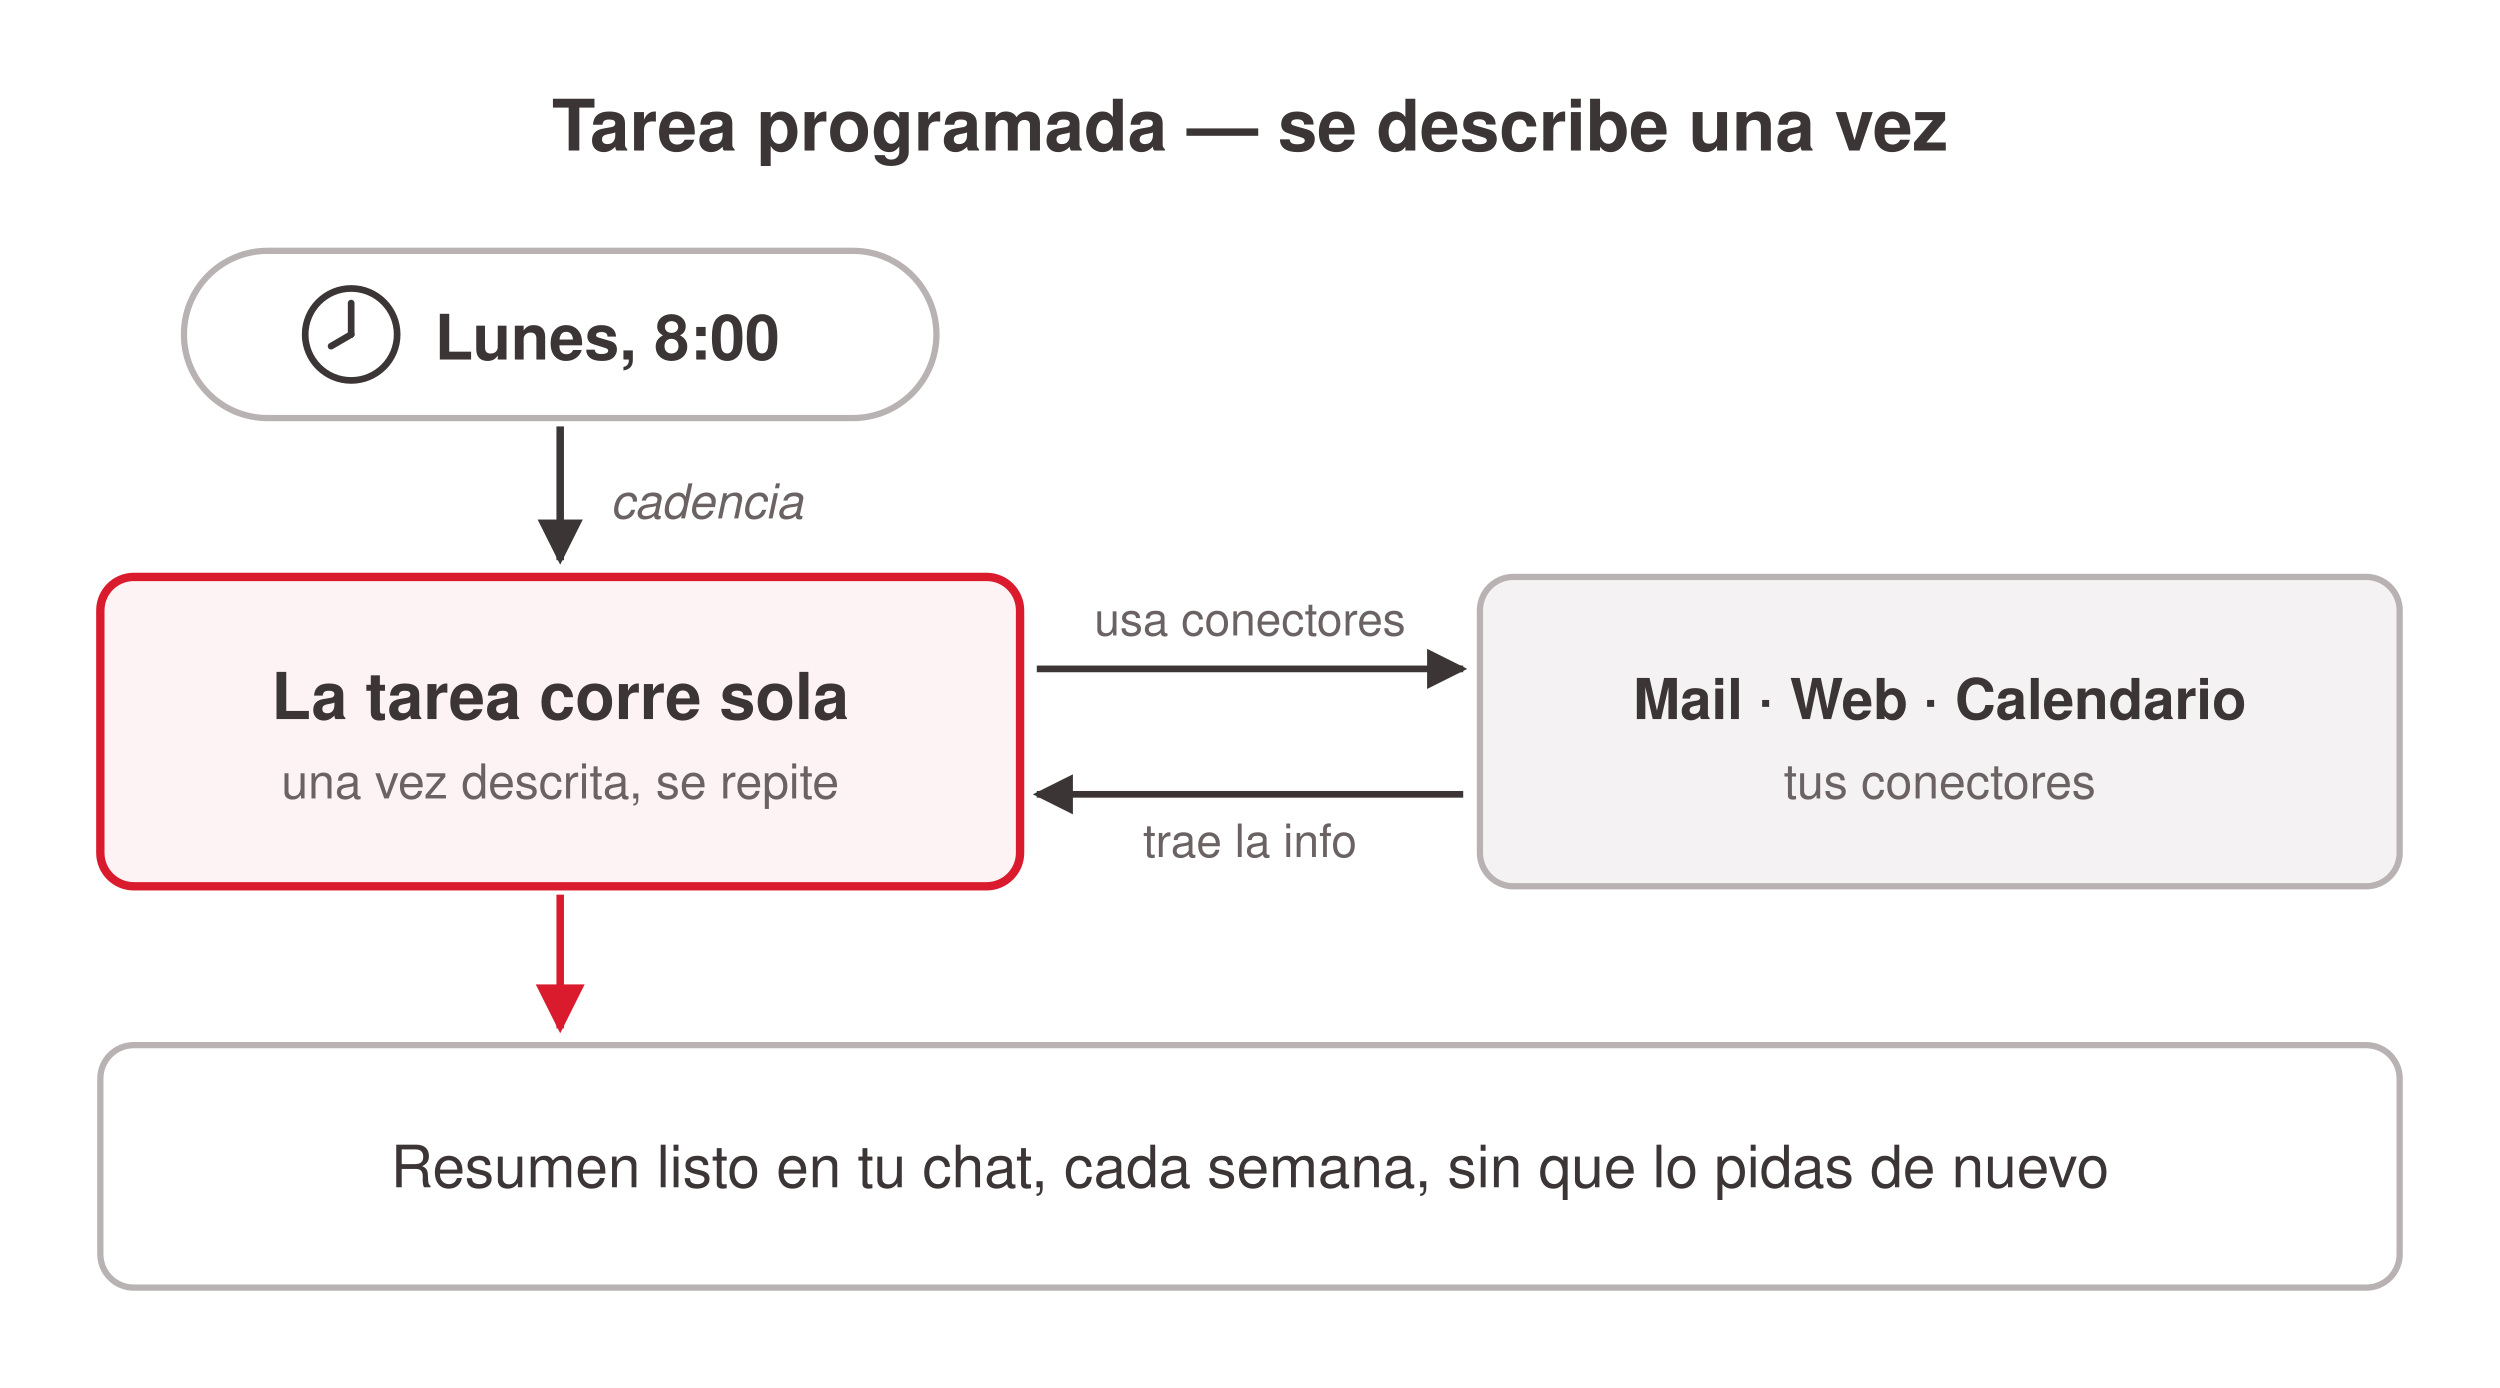
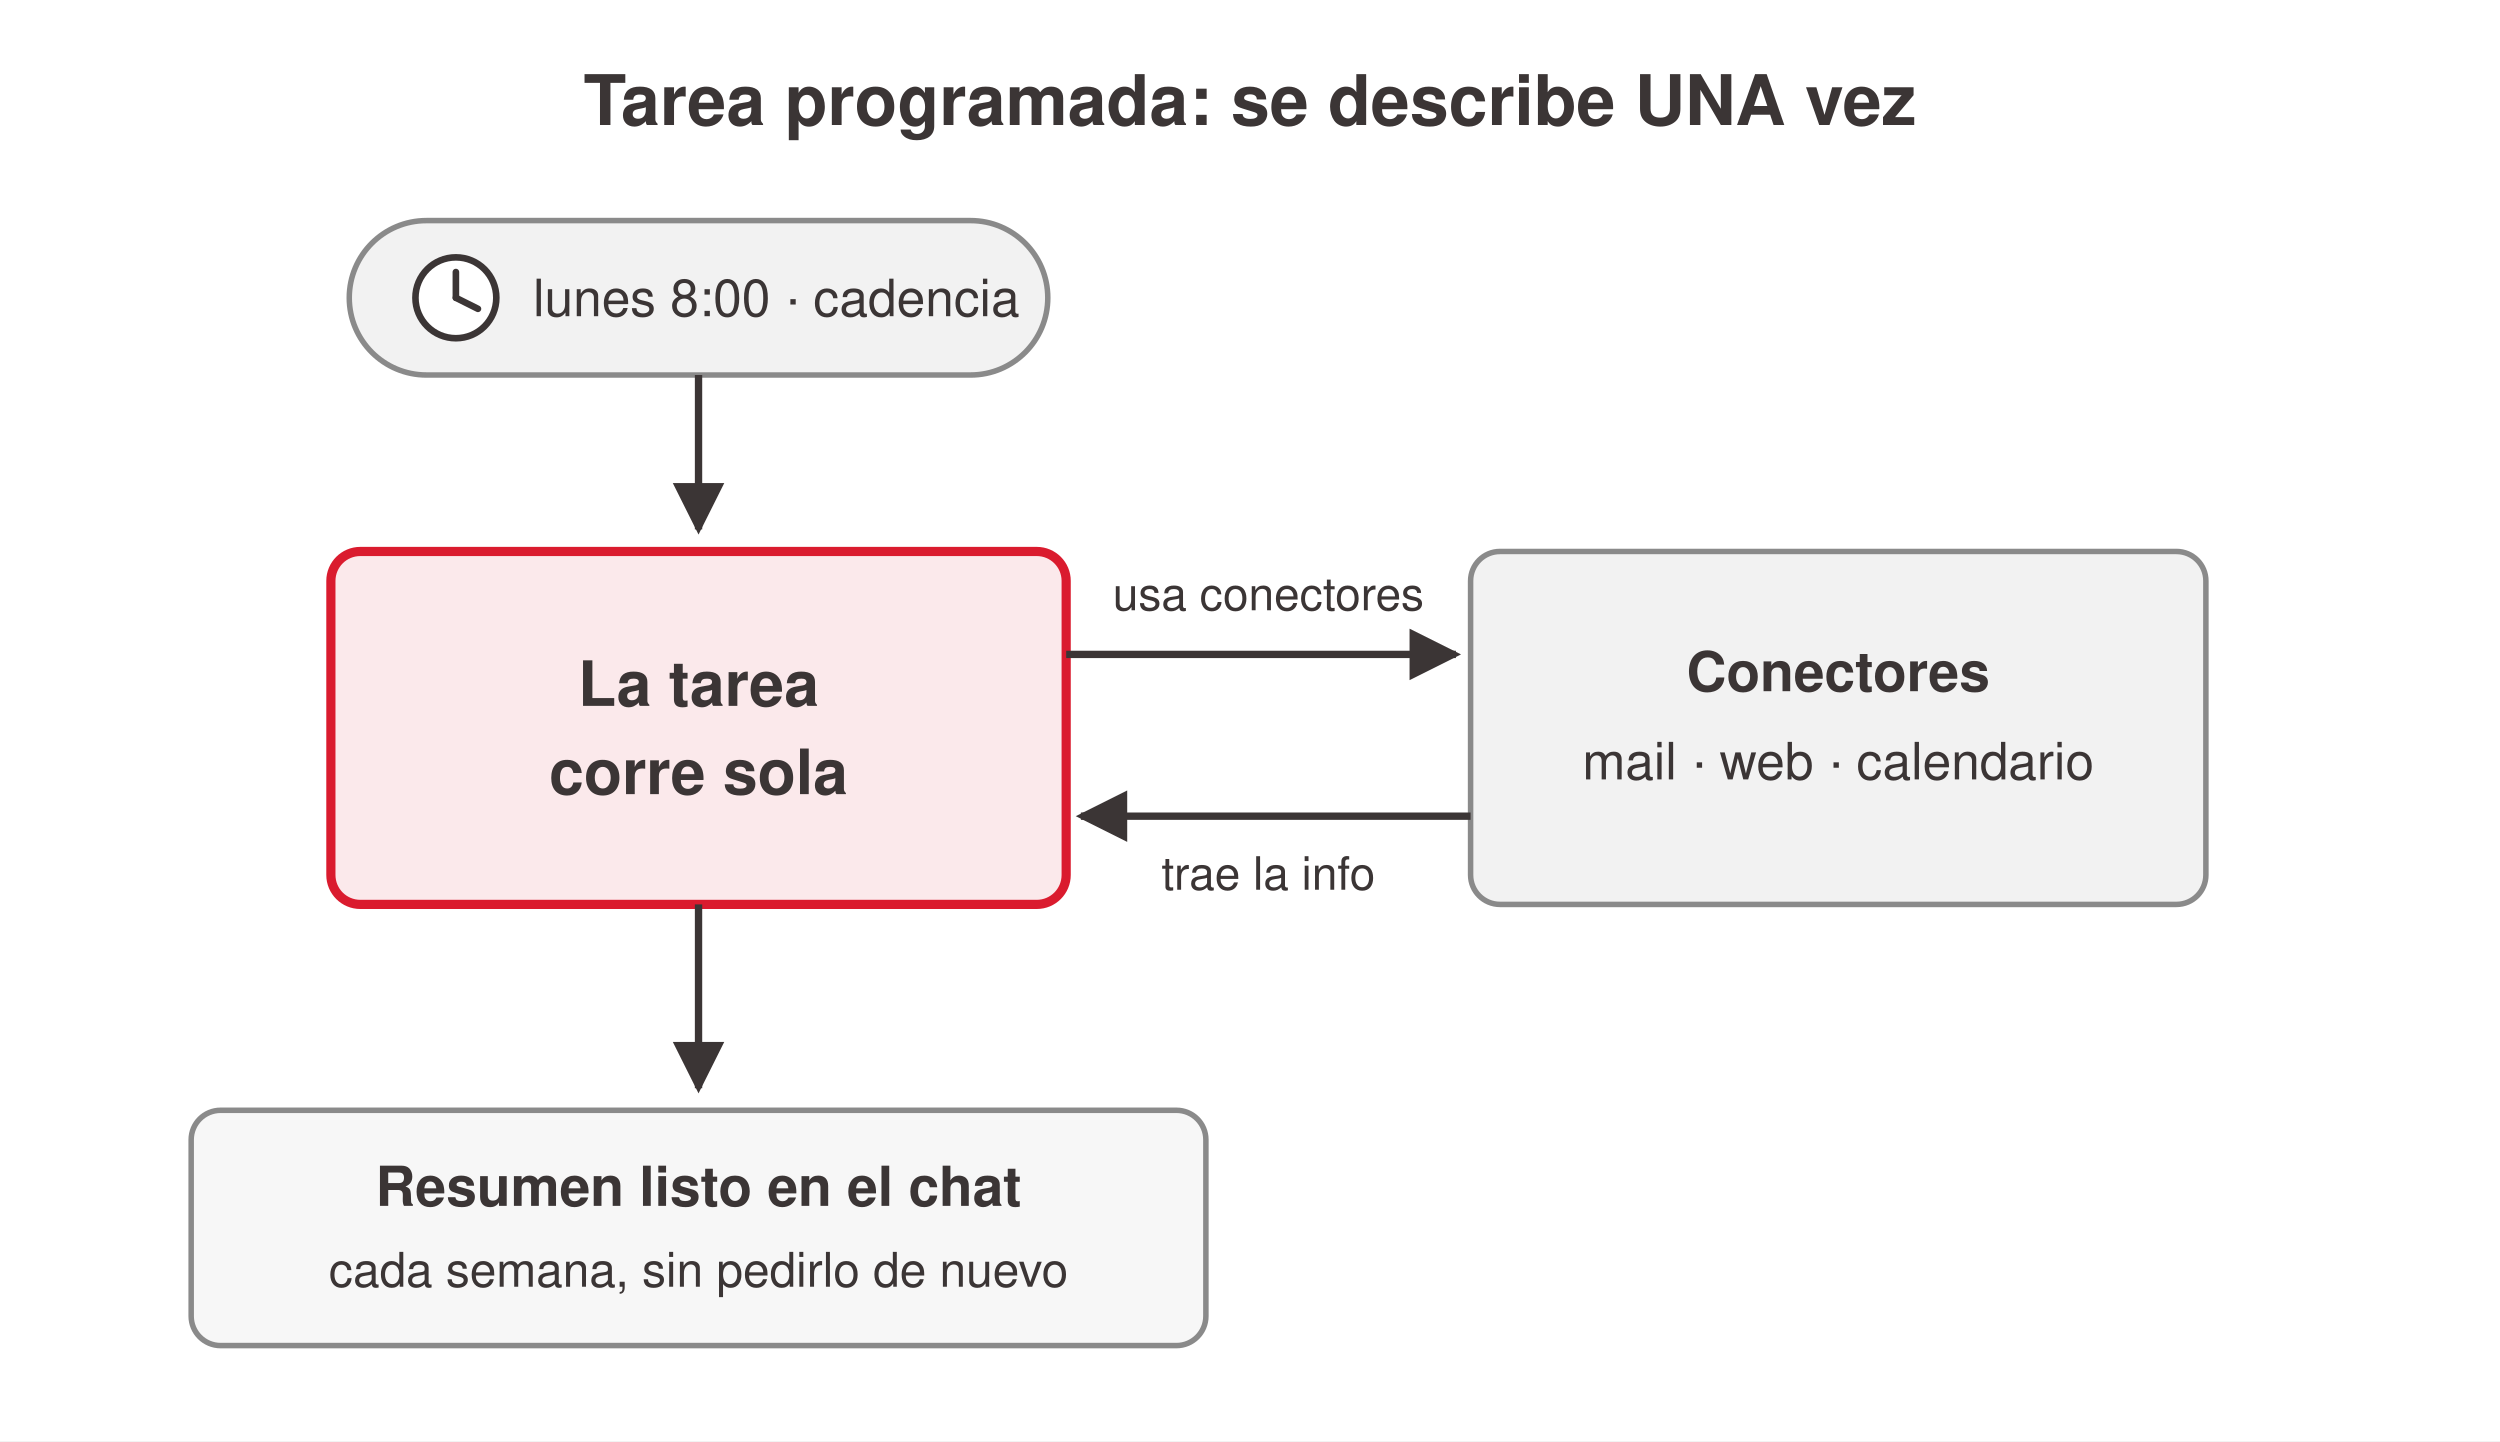
- <svg xmlns="http://www.w3.org/2000/svg" viewBox="0 0 598 332">
+ <svg xmlns="http://www.w3.org/2000/svg" viewBox="0 0 680 392">
  <defs>
-     <marker id="ah" viewBox="0 0 10 10" refX="9" refY="5" markerWidth="6" markerHeight="6" orient="auto-start-reverse">
+     <marker id="arr" viewBox="0 0 10 10" refX="9" refY="5" markerWidth="7" markerHeight="7" orient="auto-start-reverse">
      <path d="M 0 0 L 10 5 L 0 10 z" fill="#3B3535" />
    </marker>
-     <marker id="ahr" viewBox="0 0 10 10" refX="9" refY="5" markerWidth="6.5" markerHeight="6.5" orient="auto-start-reverse">
-       <path d="M 0 0 L 10 5 L 0 10 z" fill="#DA1B2E" />
-     </marker>
  </defs>
-   <rect x="0" y="0" width="598" height="332" fill="#ffffff" />
-   <text x="299" y="36" text-anchor="middle" font-family="Helvetica, Arial, sans-serif" font-size="17" font-weight="bold" fill="#3B3535">Tarea programada — se describe una vez</text>
-   <rect x="44" y="60" width="180" height="40" rx="20" fill="#ffffff" stroke="#B9B2B2" stroke-width="1.5" />
-   <circle cx="84" cy="80" r="11" fill="#ffffff" stroke="#3B3535" stroke-width="1.6" />
-   <line x1="84" y1="80" x2="84" y2="72.5" stroke="#3B3535" stroke-width="1.6" stroke-linecap="round" />
-   <line x1="84" y1="80" x2="79.2" y2="82.8" stroke="#3B3535" stroke-width="1.6" stroke-linecap="round" />
-   <text x="104" y="86" font-family="Helvetica, Arial, sans-serif" font-size="15" font-weight="bold" fill="#3B3535">Lunes, 8:00</text>
-   <line x1="134" y1="102" x2="134" y2="134" stroke="#3B3535" stroke-width="1.8" marker-end="url(#ah)" />
-   <text x="146" y="124" font-family="Helvetica, Arial, sans-serif" font-size="11.5" font-style="italic" fill="#6B6363">cadencia</text>
-   <rect x="24" y="138" width="220" height="74" rx="8" fill="#FDF3F4" stroke="#DA1B2E" stroke-width="2" />
-   <text x="134" y="172" text-anchor="middle" font-family="Helvetica, Arial, sans-serif" font-size="15.5" font-weight="bold" fill="#3B3535">La tarea corre sola</text>
-   <text x="134" y="191" text-anchor="middle" font-family="Helvetica, Arial, sans-serif" font-size="11.5" fill="#6B6363">una vez descrita, se repite</text>
-   <rect x="354" y="138" width="220" height="74" rx="8" fill="#F4F2F2" stroke="#B9B2B2" stroke-width="1.5" />
-   <text x="464" y="172" text-anchor="middle" font-family="Helvetica, Arial, sans-serif" font-size="13.5" font-weight="bold" fill="#3B3535">Mail · Web · Calendario</text>
-   <text x="464" y="191" text-anchor="middle" font-family="Helvetica, Arial, sans-serif" font-size="11.5" fill="#6B6363">tus conectores</text>
-   <line x1="248" y1="160" x2="350" y2="160" stroke="#3B3535" stroke-width="1.6" marker-end="url(#ah)" />
-   <text x="299" y="152" text-anchor="middle" font-family="Helvetica, Arial, sans-serif" font-size="11" fill="#6B6363">usa conectores</text>
-   <line x1="350" y1="190" x2="248" y2="190" stroke="#3B3535" stroke-width="1.6" marker-end="url(#ah)" />
-   <text x="299" y="205" text-anchor="middle" font-family="Helvetica, Arial, sans-serif" font-size="11" fill="#6B6363">trae la info</text>
-   <line x1="134" y1="214" x2="134" y2="246" stroke="#DA1B2E" stroke-width="1.8" marker-end="url(#ahr)" />
-   <rect x="24" y="250" width="550" height="58" rx="8" fill="#ffffff" stroke="#B9B2B2" stroke-width="1.5" />
-   <text x="299" y="284" text-anchor="middle" font-family="Helvetica, Arial, sans-serif" font-size="14" fill="#3B3535">Resumen listo en tu chat, cada semana, sin que lo pidas de nuevo</text>
+   <rect x="0" y="0" width="680" height="392" fill="#ffffff" />
+   <text x="340" y="34" text-anchor="middle" font-family="Helvetica, Arial, sans-serif" font-size="19" font-weight="bold" fill="#3B3535">Tarea programada: se describe UNA vez</text>
+   <rect x="95" y="60" width="190" height="42" rx="21" fill="#F2F2F2" stroke="#8A8A8A" stroke-width="1.5" />
+   <circle cx="124" cy="81" r="11" fill="#ffffff" stroke="#3B3535" stroke-width="1.8" />
+   <line x1="124" y1="81" x2="124" y2="74" stroke="#3B3535" stroke-width="1.8" stroke-linecap="round" />
+   <line x1="124" y1="81" x2="130" y2="84" stroke="#3B3535" stroke-width="1.8" stroke-linecap="round" />
+   <text x="145" y="86" font-family="Helvetica, Arial, sans-serif" font-size="14" fill="#3B3535">lunes 8:00 · cadencia</text>
+   <line x1="190" y1="102" x2="190" y2="144" stroke="#3B3535" stroke-width="2" marker-end="url(#arr)" />
+   <rect x="90" y="150" width="200" height="96" rx="8" fill="#FBE9EB" stroke="#DA1B2E" stroke-width="2.5" />
+   <text x="190" y="192" text-anchor="middle" font-family="Helvetica, Arial, sans-serif" font-size="17" font-weight="bold" fill="#3B3535">La tarea</text>
+   <text x="190" y="216" text-anchor="middle" font-family="Helvetica, Arial, sans-serif" font-size="17" font-weight="bold" fill="#3B3535">corre sola</text>
+   <rect x="400" y="150" width="200" height="96" rx="8" fill="#F2F2F2" stroke="#8A8A8A" stroke-width="1.5" />
+   <text x="500" y="188" text-anchor="middle" font-family="Helvetica, Arial, sans-serif" font-size="15" font-weight="bold" fill="#3B3535">Conectores</text>
+   <text x="500" y="212" text-anchor="middle" font-family="Helvetica, Arial, sans-serif" font-size="14" fill="#3B3535">mail · web · calendario</text>
+   <line x1="290" y1="178" x2="396" y2="178" stroke="#3B3535" stroke-width="2" marker-end="url(#arr)" />
+   <text x="345" y="166" text-anchor="middle" font-family="Helvetica, Arial, sans-serif" font-size="12.5" fill="#3B3535">usa conectores</text>
+   <line x1="400" y1="222" x2="294" y2="222" stroke="#3B3535" stroke-width="2" marker-end="url(#arr)" />
+   <text x="345" y="242" text-anchor="middle" font-family="Helvetica, Arial, sans-serif" font-size="12.5" fill="#3B3535">trae la info</text>
+   <line x1="190" y1="246" x2="190" y2="296" stroke="#3B3535" stroke-width="2" marker-end="url(#arr)" />
+   <rect x="52" y="302" width="276" height="64" rx="8" fill="#F7F7F7" stroke="#8A8A8A" stroke-width="1.5" />
+   <text x="190" y="328" text-anchor="middle" font-family="Helvetica, Arial, sans-serif" font-size="15" font-weight="bold" fill="#3B3535">Resumen listo en el chat</text>
+   <text x="190" y="350" text-anchor="middle" font-family="Helvetica, Arial, sans-serif" font-size="13" fill="#3B3535">cada semana, sin pedirlo de nuevo</text>
</svg>
